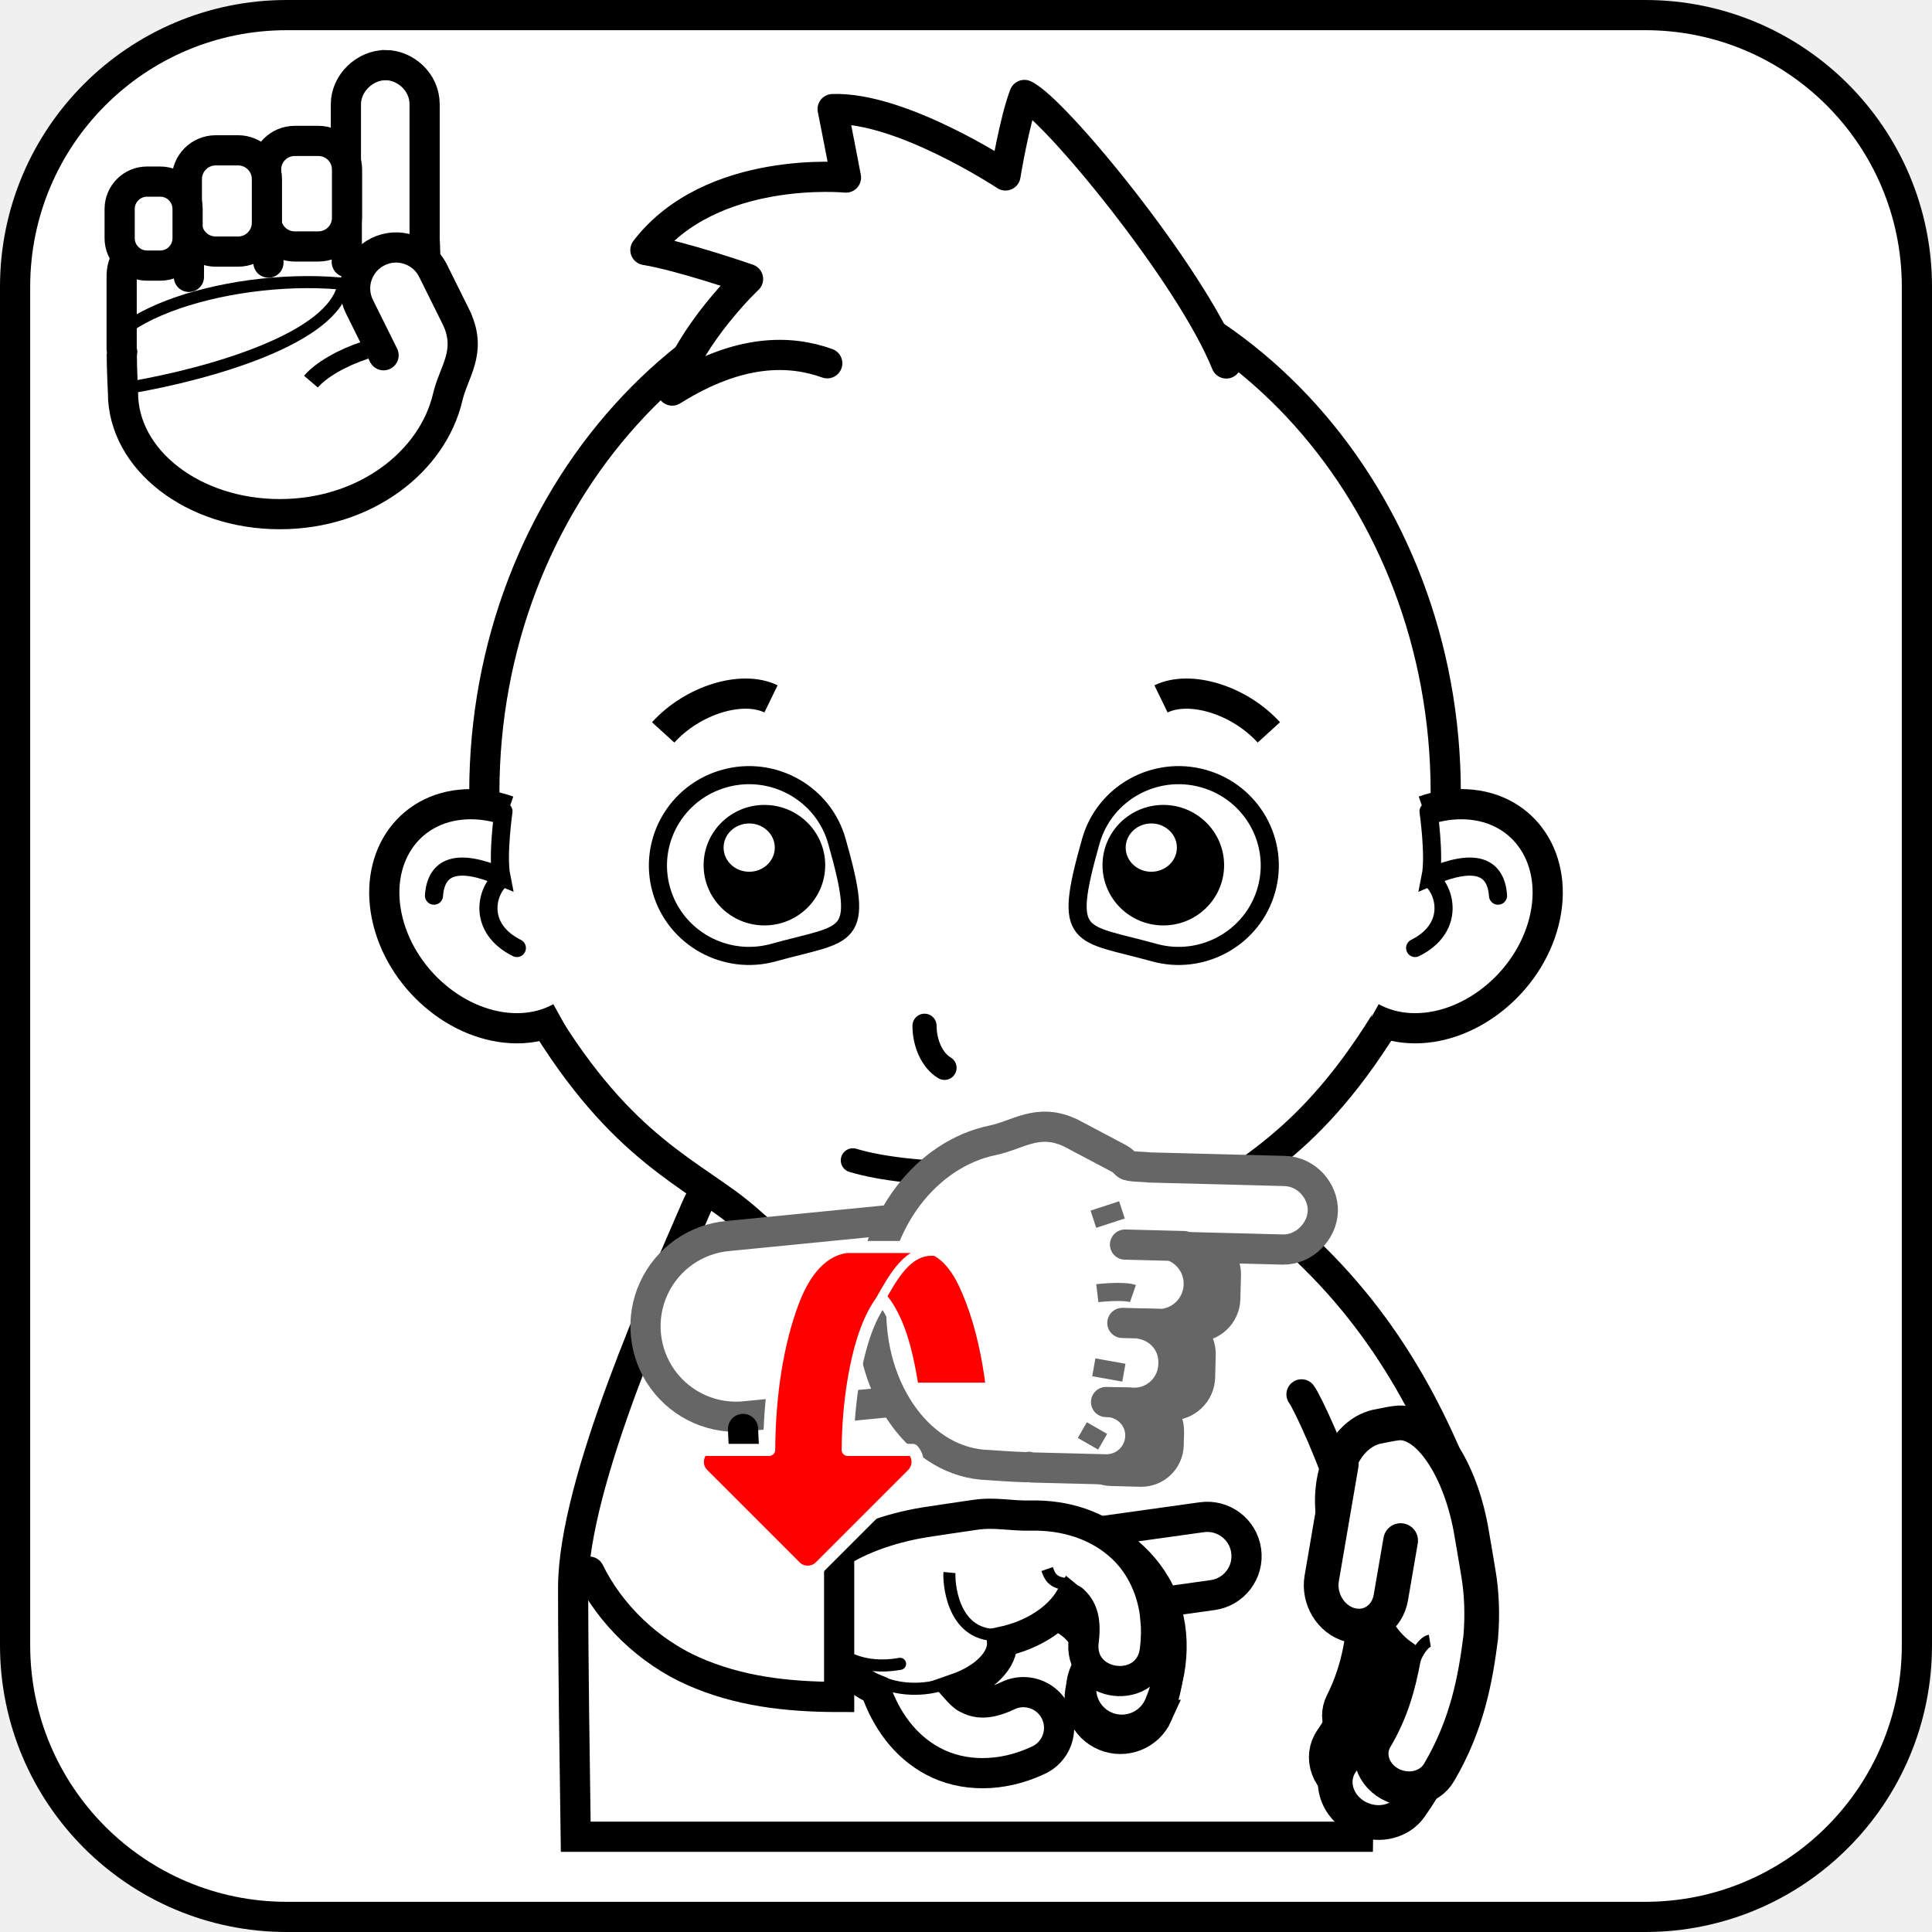
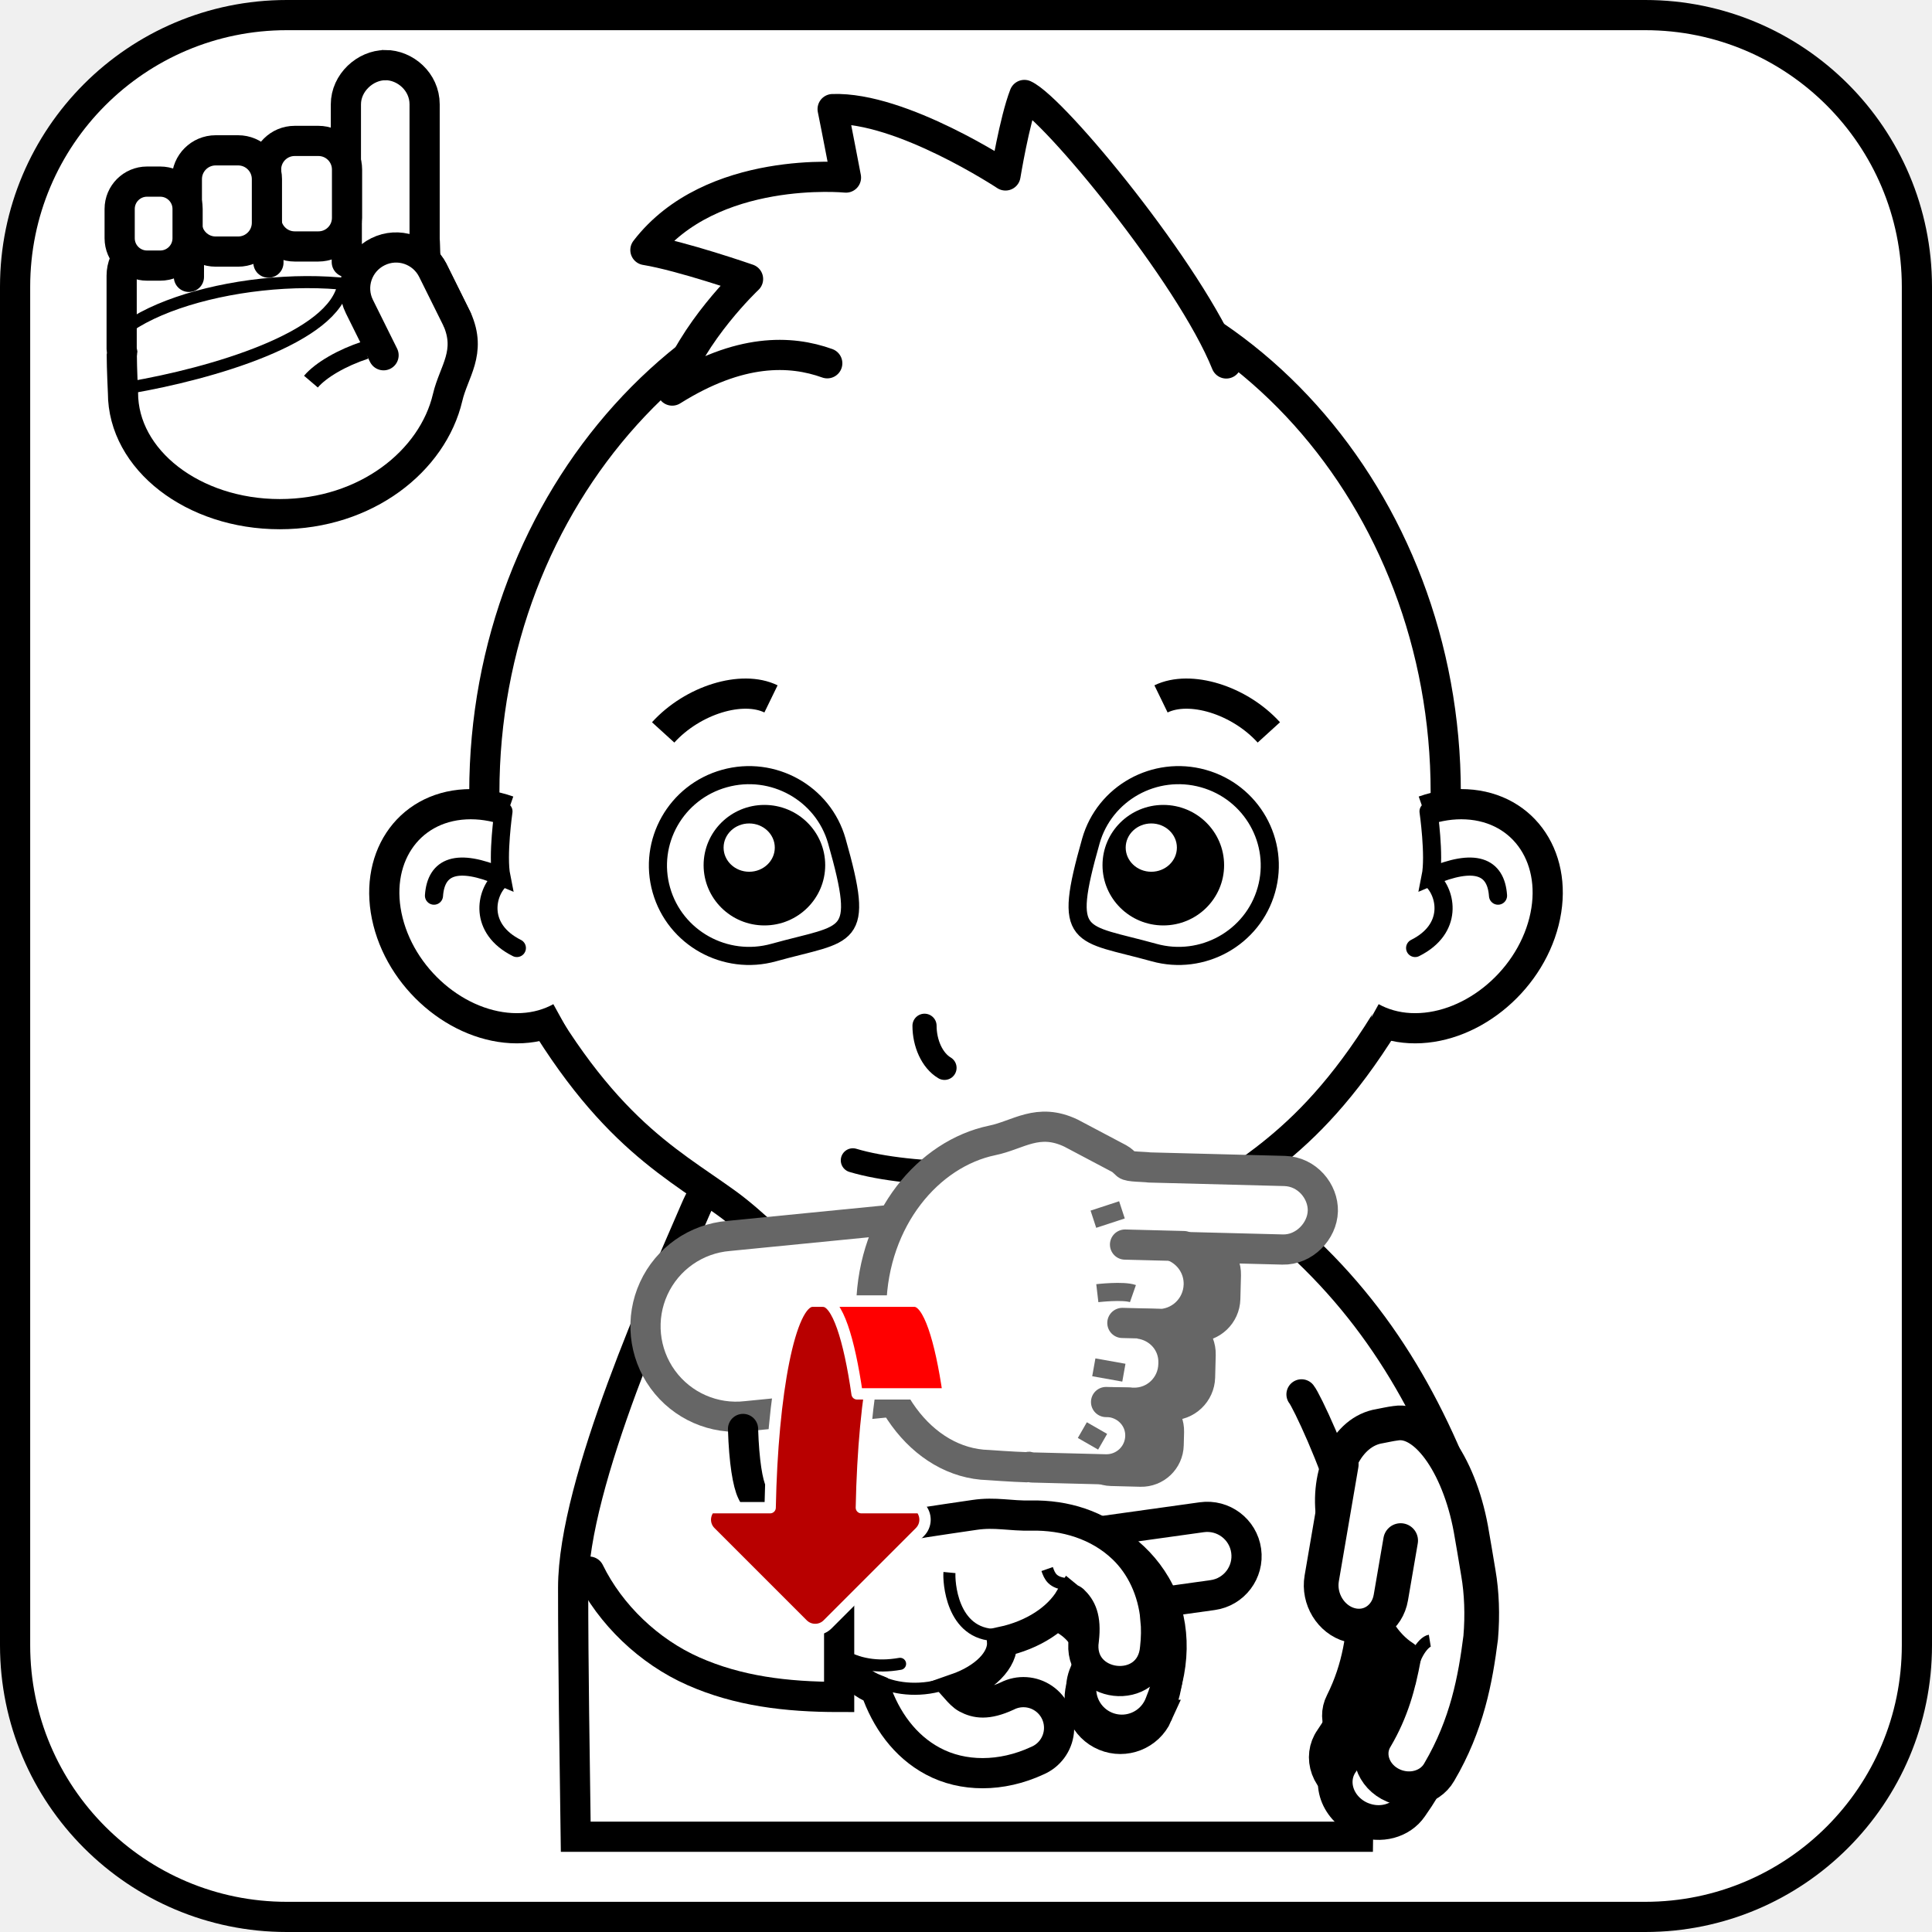
<svg xmlns="http://www.w3.org/2000/svg" width="100%" height="100%" id="SVGRoot" version="1.1" viewBox="0 0 32 32">
  <defs id="defs6229" />
  <rect transform="scale(-1,1)" ry="4.5" rx="4.5" y="0.25" x="-31.75" height="31.5" width="31.5" id="rect5094-5-6" style="color:#000000;clip-rule:nonzero;display:inline;overflow:visible;visibility:visible;opacity:1;isolation:auto;mix-blend-mode:normal;color-interpolation:sRGB;color-interpolation-filters:linearRGB;solid-color:#000000;solid-opacity:1;fill:#ffffff;fill-opacity:1;fill-rule:evenodd;stroke:#000000;stroke-width:0.5;stroke-linecap:butt;stroke-linejoin:miter;stroke-miterlimit:4;stroke-dasharray:none;stroke-dashoffset:0;stroke-opacity:1;marker:none;marker-start:none;marker-mid:none;marker-end:none;color-rendering:auto;image-rendering:auto;shape-rendering:auto;text-rendering:auto;enable-background:accumulate" />
  <path id="path6023-1-7" d="m 13.35,19.031 c -1.047,0.04 -1.501,0.23 -1.836,1.012 -0.536,1.251 -2.021,4.509 -2.021,6.254 0,1.32 0.025,2.809 0.043,4.125 l 12.957,0 c 0.018,-1.316 0.045,-2.805 0.045,-4.125 0,-0.402 -0.085,-0.89 -0.213,-1.41 l 1.66,-0.711 c -0.782,-1.83 -1.892,-3.336 -3.717,-4.561 -0.32,-0.422 -0.775,-0.553 -1.59,-0.584 -0.878,-0.004 -1.755,-0.011 -2.633,0 -0.02,-2.87e-4 -0.04,2.66e-4 -0.061,0 -0.878,-0.011 -1.757,-0.004 -2.635,0 z" style="color:#000000;clip-rule:nonzero;display:inline;overflow:visible;visibility:visible;opacity:1;isolation:auto;mix-blend-mode:normal;color-interpolation:sRGB;color-interpolation-filters:linearRGB;solid-color:#000000;solid-opacity:1;fill:#ffffff;fill-opacity:1;fill-rule:evenodd;stroke:#000000;stroke-width:0.5;stroke-linecap:butt;stroke-linejoin:miter;stroke-miterlimit:4;stroke-dasharray:none;stroke-dashoffset:0;stroke-opacity:1;marker:none;color-rendering:auto;image-rendering:auto;shape-rendering:auto;text-rendering:auto;enable-background:accumulate" />
  <path style="color:#000000;clip-rule:nonzero;display:inline;overflow:visible;visibility:visible;opacity:1;isolation:auto;mix-blend-mode:normal;color-interpolation:sRGB;color-interpolation-filters:linearRGB;solid-color:#000000;solid-opacity:1;fill:#ffffff;fill-opacity:1;fill-rule:evenodd;stroke:#000000;stroke-width:0.5;stroke-linecap:butt;stroke-linejoin:miter;stroke-miterlimit:4;stroke-dasharray:none;stroke-dashoffset:0;stroke-opacity:1;marker:none;color-rendering:auto;image-rendering:auto;shape-rendering:auto;text-rendering:auto;enable-background:accumulate" d="m 15.996,4.277 c 4.394,0 7.95,3.973 7.95,8.849 0,0.914 -0.116,1.797 -0.349,2.627 -1.445,2.868 -2.649,3.439 -3.663,4.175 -0.927,0.673 -1.504,1.673 -3.09,1.963 -0.016,0.002 -0.033,-0.002 -0.05,0 -0.268,0.03 -0.523,0.055 -0.797,0.055 -0.275,0 -0.555,-0.025 -0.822,-0.055 -0.009,-9.3e-4 -0.016,9.56e-4 -0.025,0 -0.009,-0.002 -0.016,0.002 -0.025,0 -1.584,-0.292 -2.164,-1.291 -3.09,-1.963 C 11.035,19.204 9.86,18.641 8.446,15.891 8.186,15.02 8.022,14.094 8.022,13.126 c 0,-4.876 3.58,-8.849 7.975,-8.849 z" id="path2436-3-3-4" />
  <path id="path2597-0-7" d="m 15.313,16.99 c 0,0.287 0.124,0.574 0.331,0.697" style="display:inline;fill:none;stroke:#000000;stroke-width:0.4;stroke-linecap:round;stroke-linejoin:miter;stroke-miterlimit:4;stroke-dasharray:none;stroke-opacity:1" />
  <path id="path2599-6-5" d="m 14.126,19.219 c 0.481,0.145 1.203,0.218 1.91,0.218 0.706,0 1.397,-0.073 1.815,-0.218" style="display:inline;fill:none;stroke:#000000;stroke-width:0.4;stroke-linecap:round;stroke-linejoin:miter;stroke-miterlimit:4;stroke-dasharray:none;stroke-opacity:1" />
  <path style="display:inline;fill:none;stroke:#000000;stroke-width:0.5;stroke-linecap:butt;stroke-linejoin:miter;stroke-miterlimit:4;stroke-dasharray:none;stroke-opacity:1" d="m 21.016,12.131 c -0.491,-0.54 -1.307,-0.788 -1.786,-0.555" id="path2618-3-0" />
  <path style="color:#000000;clip-rule:nonzero;display:inline;overflow:visible;visibility:visible;opacity:1;isolation:auto;mix-blend-mode:normal;color-interpolation:sRGB;color-interpolation-filters:linearRGB;solid-color:#000000;solid-opacity:1;fill:#ffffff;fill-opacity:1;fill-rule:evenodd;stroke:#000000;stroke-width:0.5;stroke-linecap:butt;stroke-linejoin:miter;stroke-miterlimit:4;stroke-dasharray:none;stroke-dashoffset:0;stroke-opacity:1;marker:none;marker-start:none;marker-mid:none;marker-end:none;color-rendering:auto;image-rendering:auto;shape-rendering:auto;text-rendering:auto;enable-background:accumulate" d="m 8.419,13.429 c -0.237,-0.083 -0.478,-0.119 -0.709,-0.107 -0.968,0.05 -1.542,0.921 -1.283,1.944 0.259,1.024 1.254,1.813 2.222,1.763 0.231,-0.012 0.447,-0.073 0.637,-0.178" id="path5180-3-2" />
  <path style="display:inline;fill:none;fill-rule:evenodd;stroke:#000000;stroke-width:0.3;stroke-linecap:round;stroke-linejoin:miter;stroke-miterlimit:4;stroke-dasharray:none;stroke-opacity:1" d="m 8.339,13.439 c 0,0 -0.105,0.733 -0.035,1.082 -0.733,-0.314 -1.082,-0.174 -1.116,0.314" id="path5182-6-9" />
  <path style="display:inline;fill:none;fill-rule:evenodd;stroke:#000000;stroke-width:0.3;stroke-linecap:round;stroke-linejoin:miter;stroke-miterlimit:4;stroke-dasharray:none;stroke-opacity:1" d="m 8.29,14.567 c -0.247,0.222 -0.37,0.814 0.271,1.135" id="path5184-0-6" />
  <path style="color:#000000;clip-rule:nonzero;display:inline;overflow:visible;visibility:visible;opacity:1;isolation:auto;mix-blend-mode:normal;color-interpolation:sRGB;color-interpolation-filters:linearRGB;solid-color:#000000;solid-opacity:1;fill:#ffffff;fill-opacity:1;fill-rule:evenodd;stroke:#000000;stroke-width:0.5;stroke-linecap:round;stroke-linejoin:round;stroke-miterlimit:4;stroke-dasharray:none;stroke-dashoffset:0;stroke-opacity:1;marker:none;color-rendering:auto;image-rendering:auto;shape-rendering:auto;text-rendering:auto;enable-background:accumulate" d="m 20.311,6.02 c -0.594,-1.481 -2.855,-4.224 -3.344,-4.447 -0.165,0.427 -0.313,1.333 -0.313,1.333 0,0 -1.723,-1.14 -2.863,-1.099 0.073,0.358 0.221,1.134 0.221,1.134 0,0 -2.231,-0.221 -3.322,1.2 0.604,0.099 1.7,0.48 1.7,0.48 0,0 -0.93,0.874 -1.256,1.848 1.117,-0.701 1.959,-0.671 2.568,-0.452" id="path4829-6-8-6" />
  <path id="path5838-4" d="m 23.581,13.429 c 0.237,-0.083 0.478,-0.119 0.709,-0.107 0.968,0.05 1.542,0.921 1.283,1.944 -0.259,1.024 -1.254,1.813 -2.222,1.763 -0.231,-0.012 -0.447,-0.073 -0.637,-0.178" style="color:#000000;clip-rule:nonzero;display:inline;overflow:visible;visibility:visible;opacity:1;isolation:auto;mix-blend-mode:normal;color-interpolation:sRGB;color-interpolation-filters:linearRGB;solid-color:#000000;solid-opacity:1;fill:#ffffff;fill-opacity:1;fill-rule:evenodd;stroke:#000000;stroke-width:0.5;stroke-linecap:butt;stroke-linejoin:miter;stroke-miterlimit:4;stroke-dasharray:none;stroke-dashoffset:0;stroke-opacity:1;marker:none;marker-start:none;marker-mid:none;marker-end:none;color-rendering:auto;image-rendering:auto;shape-rendering:auto;text-rendering:auto;enable-background:accumulate" />
  <path id="path5840-9" d="m 23.661,13.439 c 0,0 0.105,0.733 0.035,1.082 0.733,-0.314 1.082,-0.174 1.116,0.314" style="display:inline;fill:none;fill-rule:evenodd;stroke:#000000;stroke-width:0.3;stroke-linecap:round;stroke-linejoin:miter;stroke-miterlimit:4;stroke-dasharray:none;stroke-opacity:1" />
  <path id="path5842-9" d="m 23.71,14.567 c 0.247,0.222 0.37,0.814 -0.271,1.135" style="display:inline;fill:none;fill-rule:evenodd;stroke:#000000;stroke-width:0.3;stroke-linecap:round;stroke-linejoin:miter;stroke-miterlimit:4;stroke-dasharray:none;stroke-opacity:1" />
  <path id="path2602-4-08-6-8" d="m 13.861,13.931 c 0.475,1.676 0.202,1.499 -1.045,1.846 -0.802,0.224 -1.637,-0.241 -1.862,-1.036 -0.226,-0.795 0.243,-1.623 1.045,-1.846 0.802,-0.224 1.637,0.241 1.862,1.036 z" style="display:inline;overflow:visible;visibility:visible;fill:#ffffff;fill-opacity:1;fill-rule:evenodd;stroke:#000000;stroke-width:0.3;stroke-linecap:round;stroke-linejoin:round;stroke-miterlimit:4;stroke-dasharray:none;stroke-dashoffset:0;stroke-opacity:1;marker:none;enable-background:accumulate" />
  <ellipse cy="14.33" cx="12.661" id="path2604-4-0-4-5" style="display:inline;overflow:visible;visibility:visible;fill:#000000;fill-opacity:1;fill-rule:evenodd;stroke:none;stroke-width:0.5;marker:none;enable-background:accumulate" rx="1.007" ry="0.998" />
  <ellipse cy="14.039" cx="12.409" id="path2606-4-1-2-9" style="display:inline;overflow:visible;visibility:visible;fill:#ffffff;fill-opacity:1;fill-rule:evenodd;stroke:none;stroke-width:0.5;marker:none;enable-background:accumulate" rx="0.424" ry="0.4" />
  <path style="display:inline;overflow:visible;visibility:visible;fill:#ffffff;fill-opacity:1;fill-rule:evenodd;stroke:#000000;stroke-width:0.3;stroke-linecap:round;stroke-linejoin:round;stroke-miterlimit:4;stroke-dasharray:none;stroke-dashoffset:0;stroke-opacity:1;marker:none;enable-background:accumulate" d="m 18.068,13.931 c -0.475,1.676 -0.202,1.499 1.045,1.846 0.802,0.224 1.637,-0.241 1.862,-1.036 0.226,-0.795 -0.243,-1.623 -1.045,-1.846 -0.802,-0.224 -1.637,0.241 -1.862,1.036 z" id="path2612-4-3-4-2" />
  <ellipse transform="scale(-1,1)" cy="14.33" cx="-19.268" style="display:inline;overflow:visible;visibility:visible;fill:#000000;fill-opacity:1;fill-rule:evenodd;stroke:none;stroke-width:0.5;marker:none;enable-background:accumulate" id="path2614-4-6-8-6" rx="1.007" ry="0.998" />
  <ellipse transform="scale(-1,1)" ry="0.4" rx="0.424" cy="14.039" cx="-19.069" style="display:inline;overflow:visible;visibility:visible;fill:#ffffff;fill-opacity:1;fill-rule:evenodd;stroke:none;stroke-width:0.5;marker:none;enable-background:accumulate" id="path2616-9-09-2-3" />
  <path id="path4626-5" d="m 10.984,12.131 c 0.491,-0.54 1.307,-0.788 1.786,-0.555" style="display:inline;fill:none;stroke:#000000;stroke-width:0.5;stroke-linecap:butt;stroke-linejoin:miter;stroke-miterlimit:4;stroke-dasharray:none;stroke-opacity:1" />
  <path style="display:inline;opacity:1;fill:#ffffff;fill-opacity:1;fill-rule:evenodd;stroke:#000000;stroke-width:0.5;stroke-linecap:round;stroke-linejoin:miter;stroke-miterlimit:4;stroke-dasharray:none;stroke-dashoffset:0;stroke-opacity:1" d="m 22.299,24.902 c -0.18,-0.684 -0.659,-1.706 -0.742,-1.807" id="path1867-6" />
  <path id="path5036" d="m 12.07,20.471 a 1.5,1.5 0 1 0 0.295,2.985 l 4.365,-0.431 a 1.5,1.5 0 1 0 -0.295,-2.985 l -4.365,0.431 z" style="color:#000000;font-style:normal;font-variant:normal;font-weight:normal;font-stretch:normal;font-size:medium;line-height:normal;font-family:sans-serif;text-indent:0;text-align:start;text-decoration:none;text-decoration-line:none;text-decoration-style:solid;text-decoration-color:#000000;letter-spacing:normal;word-spacing:normal;text-transform:none;direction:ltr;block-progression:tb;writing-mode:lr-tb;baseline-shift:baseline;text-anchor:start;white-space:normal;clip-rule:nonzero;display:inline;overflow:visible;visibility:visible;opacity:1;isolation:auto;mix-blend-mode:normal;color-interpolation:sRGB;color-interpolation-filters:linearRGB;solid-color:#000000;solid-opacity:1;fill:#ffffff;fill-opacity:1;fill-rule:evenodd;stroke:#666666;stroke-width:0.5;stroke-linecap:round;stroke-linejoin:miter;stroke-miterlimit:4;stroke-dasharray:none;stroke-dashoffset:0;stroke-opacity:1;marker:none;marker-start:none;marker-mid:none;marker-end:none;color-rendering:auto;image-rendering:auto;shape-rendering:auto;text-rendering:auto;enable-background:accumulate" />
  <g id="g5099" style="display:inline">
    <rect style="color:#000000;clip-rule:nonzero;display:inline;overflow:visible;visibility:visible;opacity:1;isolation:auto;mix-blend-mode:normal;color-interpolation:sRGB;color-interpolation-filters:linearRGB;solid-color:#000000;solid-opacity:1;fill:#ffffff;fill-opacity:1;fill-rule:evenodd;stroke:#666666;stroke-width:0.5;stroke-linecap:round;stroke-linejoin:miter;stroke-miterlimit:4;stroke-dasharray:none;stroke-dashoffset:0;stroke-opacity:1;marker:none;marker-start:none;marker-mid:none;marker-end:none;color-rendering:auto;image-rendering:auto;shape-rendering:auto;text-rendering:auto;enable-background:accumulate" id="rect4897-8" width="1.341" height="1.748" x="-21.454" y="-20.844" rx="0.474" ry="0.474" transform="matrix(0.025859,-0.9996656,-0.9996656,-0.025859,0,0)" />
    <rect style="color:#000000;clip-rule:nonzero;display:inline;overflow:visible;visibility:visible;opacity:1;isolation:auto;mix-blend-mode:normal;color-interpolation:sRGB;color-interpolation-filters:linearRGB;solid-color:#000000;solid-opacity:1;fill:#ffffff;fill-opacity:1;fill-rule:evenodd;stroke:#666666;stroke-width:0.5;stroke-linecap:round;stroke-linejoin:miter;stroke-miterlimit:4;stroke-dasharray:none;stroke-dashoffset:0;stroke-opacity:1;marker:none;marker-start:none;marker-mid:none;marker-end:none;color-rendering:auto;image-rendering:auto;shape-rendering:auto;text-rendering:auto;enable-background:accumulate" id="rect4899-0" width="1.326" height="1.677" x="-22.766" y="-20.46" rx="0.477" ry="0.477" transform="matrix(0.025859,-0.9996656,-0.9996656,-0.025859,0,0)" />
    <rect ry="0.453" rx="0.453" y="-19.969" x="-23.879" height="1.391" width="1.125" id="rect4901-4" style="color:#000000;clip-rule:nonzero;display:inline;overflow:visible;visibility:visible;opacity:1;isolation:auto;mix-blend-mode:normal;color-interpolation:sRGB;color-interpolation-filters:linearRGB;solid-color:#000000;solid-opacity:1;fill:#ffffff;fill-opacity:1;fill-rule:evenodd;stroke:#666666;stroke-width:0.5;stroke-linecap:round;stroke-linejoin:miter;stroke-miterlimit:4;stroke-dasharray:none;stroke-dashoffset:0;stroke-opacity:1;marker:none;marker-start:none;marker-mid:none;marker-end:none;color-rendering:auto;image-rendering:auto;shape-rendering:auto;text-rendering:auto;enable-background:accumulate" transform="matrix(0.025859,-0.9996656,-0.9996656,-0.025859,0,0)" />
    <path id="path4846-2" d="m 21.91,20.061 c -0.009,0.328 -0.306,0.645 -0.667,0.635 l -1.792,-0.046 c 0.243,0.105 0.411,0.348 0.404,0.63 -0.01,0.371 -0.316,0.662 -0.687,0.652 l -0.297,-0.008 c 0.326,0.044 0.574,0.315 0.565,0.652 l -6.06e-4,0.023 c -0.009,0.361 -0.306,0.645 -0.667,0.635 l -0.369,-0.009 c 0.28,0.039 0.495,0.274 0.488,0.564 -0.008,0.311 -0.265,0.556 -0.577,0.548 l -1.216,-0.031 c -0.017,-4.32e-4 -0.03,-0.009 -0.047,-0.011 -0.014,4.02e-4 -0.027,0.007 -0.041,0.007 -0.221,-0.006 -0.634,-0.036 -0.634,-0.036 -1.11,-0.029 -1.979,-1.214 -1.942,-2.647 0.037,-1.433 0.948,-2.51 2.003,-2.73 0.433,-0.088 0.756,-0.383 1.306,-0.121 l 0.796,0.421 c 0.049,0.026 0.084,0.065 0.124,0.101 0.039,0.038 0.269,0.033 0.382,0.047 l 2.236,0.058 c 0.374,0.01 0.642,0.339 0.633,0.667 z" style="color:#000000;clip-rule:nonzero;display:inline;overflow:visible;visibility:visible;opacity:1;isolation:auto;mix-blend-mode:normal;color-interpolation:sRGB;color-interpolation-filters:linearRGB;solid-color:#000000;solid-opacity:1;fill:#ffffff;fill-opacity:1;fill-rule:evenodd;stroke:#666666;stroke-width:0.5;stroke-linecap:round;stroke-linejoin:miter;stroke-miterlimit:4;stroke-dasharray:none;stroke-dashoffset:0;stroke-opacity:1;marker:none;marker-start:none;marker-mid:none;marker-end:none;color-rendering:auto;image-rendering:auto;shape-rendering:auto;text-rendering:auto;enable-background:accumulate" />
    <path style="display:inline;fill:none;fill-rule:evenodd;stroke:#666666;stroke-width:0.5;stroke-linecap:round;stroke-linejoin:miter;stroke-miterlimit:4;stroke-dasharray:none;stroke-opacity:1" d="m 18.697,23.232 -0.377,-0.01" id="path4854-9" />
    <path id="path4856-6" d="m 19.189,21.927 -0.599,-0.015" style="display:inline;fill:none;fill-rule:evenodd;stroke:#666666;stroke-width:0.5;stroke-linecap:round;stroke-linejoin:miter;stroke-miterlimit:4;stroke-dasharray:none;stroke-opacity:1" />
    <path style="display:inline;fill:none;fill-rule:evenodd;stroke:#666666;stroke-width:0.5;stroke-linecap:round;stroke-linejoin:miter;stroke-miterlimit:4;stroke-dasharray:none;stroke-opacity:1" d="m 19.607,20.639 -0.973,-0.025" id="path4858-8" />
    <path style="display:inline;fill:none;fill-rule:evenodd;stroke:#666666;stroke-width:0.3;stroke-linecap:butt;stroke-linejoin:miter;stroke-miterlimit:4;stroke-dasharray:none;stroke-opacity:1" d="m 18.583,20.039 -0.473,0.155" id="path5599-6-1-5" />
    <path style="display:inline;fill:none;fill-rule:evenodd;stroke:#666666;stroke-width:0.3;stroke-linecap:butt;stroke-linejoin:miter;stroke-miterlimit:4;stroke-dasharray:none;stroke-opacity:1" d="m 18.765,21.426 c -0.163,-0.057 -0.59,-0.007 -0.59,-0.007" id="path5601-5-5-2" />
    <path style="display:inline;fill:none;fill-rule:evenodd;stroke:#666666;stroke-width:0.3;stroke-linecap:butt;stroke-linejoin:miter;stroke-miterlimit:4;stroke-dasharray:none;stroke-opacity:1" d="m 18.615,22.736 -0.498,-0.089" id="path5603-0-1-7" />
    <path style="display:inline;fill:none;fill-rule:evenodd;stroke:#666666;stroke-width:0.3;stroke-linecap:butt;stroke-linejoin:miter;stroke-miterlimit:4;stroke-dasharray:none;stroke-opacity:1" d="m 18.263,23.88 -0.336,-0.193" id="path5605-9-1-9" />
  </g>
  <path style="color:#000000;font-style:normal;font-variant:normal;font-weight:normal;font-stretch:normal;font-size:medium;line-height:normal;font-family:sans-serif;text-indent:0;text-align:start;text-decoration:none;text-decoration-line:none;text-decoration-style:solid;text-decoration-color:#000000;letter-spacing:normal;word-spacing:normal;text-transform:none;direction:ltr;writing-mode:lr-tb;baseline-shift:baseline;text-anchor:start;white-space:normal;clip-rule:nonzero;display:inline;overflow:visible;visibility:visible;opacity:1;isolation:auto;mix-blend-mode:normal;color-interpolation:sRGB;color-interpolation-filters:linearRGB;solid-color:#000000;solid-opacity:1;fill:#ffffff;fill-opacity:1;fill-rule:evenodd;stroke:#000000;stroke-width:0.575;stroke-linecap:round;stroke-linejoin:round;stroke-miterlimit:4;stroke-dasharray:none;stroke-dashoffset:0;stroke-opacity:1;marker:none;marker-start:none;marker-mid:none;marker-end:none;color-rendering:auto;image-rendering:auto;shape-rendering:auto;text-rendering:auto;enable-background:accumulate" d="m 22.617,28.918 a 0.544,0.495 13.216 0 0 0.608,-0.266 c 0.371,-0.743 0.446,-1.438 0.482,-2.06 a 0.545,0.496 13.216 1 0 -1.083,-0.094 c -0.034,0.59 -0.095,1.121 -0.388,1.708 a 0.544,0.495 13.216 0 0 0.381,0.712 z" id="path1734-7-3" />
  <path id="path780-5-4-1" d="m 22.367,29.651 a 0.6,0.546 21.085 0 0 0.705,-0.199 c 0.518,-0.756 0.704,-1.503 0.837,-2.177 a 0.6,0.546 21.085 1 0 -1.168,-0.266 c -0.126,0.639 -0.273,1.21 -0.682,1.807 a 0.6,0.546 21.085 0 0 0.308,0.835 z" style="color:#000000;font-style:normal;font-variant:normal;font-weight:normal;font-stretch:normal;font-size:medium;line-height:normal;font-family:sans-serif;text-indent:0;text-align:start;text-decoration:none;text-decoration-line:none;text-decoration-style:solid;text-decoration-color:#000000;letter-spacing:normal;word-spacing:normal;text-transform:none;direction:ltr;writing-mode:lr-tb;baseline-shift:baseline;text-anchor:start;white-space:normal;clip-rule:nonzero;display:inline;overflow:visible;visibility:visible;opacity:1;isolation:auto;mix-blend-mode:normal;color-interpolation:sRGB;color-interpolation-filters:linearRGB;solid-color:#000000;solid-opacity:1;fill:#ffffff;fill-opacity:1;fill-rule:evenodd;stroke:#000000;stroke-width:0.575;stroke-linecap:round;stroke-linejoin:round;stroke-miterlimit:4;stroke-dasharray:none;stroke-dashoffset:0;stroke-opacity:1;marker:none;marker-start:none;marker-mid:none;marker-end:none;color-rendering:auto;image-rendering:auto;shape-rendering:auto;text-rendering:auto;enable-background:accumulate" />
  <path id="path780-1-5-5" d="m 22.561,30.134 a 0.682,0.621 21.922 0 0 0.804,-0.214 c 0.6,-0.85 0.825,-1.695 0.987,-2.459 A 0.682,0.621 21.922 1 0 23.029,27.139 c -0.154,0.724 -0.33,1.369 -0.805,2.041 a 0.682,0.621 21.922 0 0 0.336,0.954 z" style="color:#000000;font-style:normal;font-variant:normal;font-weight:normal;font-stretch:normal;font-size:medium;line-height:normal;font-family:sans-serif;text-indent:0;text-align:start;text-decoration:none;text-decoration-line:none;text-decoration-style:solid;text-decoration-color:#000000;letter-spacing:normal;word-spacing:normal;text-transform:none;direction:ltr;writing-mode:lr-tb;baseline-shift:baseline;text-anchor:start;white-space:normal;clip-rule:nonzero;display:inline;overflow:visible;visibility:visible;opacity:1;isolation:auto;mix-blend-mode:normal;color-interpolation:sRGB;color-interpolation-filters:linearRGB;solid-color:#000000;solid-opacity:1;fill:#ffffff;fill-opacity:1;fill-rule:evenodd;stroke:#000000;stroke-width:0.575;stroke-linecap:round;stroke-linejoin:round;stroke-miterlimit:4;stroke-dasharray:none;stroke-dashoffset:0;stroke-opacity:1;marker:none;marker-start:none;marker-mid:none;marker-end:none;color-rendering:auto;image-rendering:auto;shape-rendering:auto;text-rendering:auto;enable-background:accumulate" />
  <path id="path4919-9-5-2-8" d="m 23.442,29.619 c 0.17,-0.028 0.315,-0.125 0.395,-0.265 0.465,-0.789 0.601,-1.549 0.688,-2.23 0.032,-0.376 0.017,-0.747 -0.038,-1.066 -0.035,-0.22 -0.107,-0.632 -0.107,-0.632 -0.177,-1.107 -0.742,-1.937 -1.261,-1.853 -0.096,0.012 -0.182,0.033 -0.269,0.049 -0.541,0.086 -0.88,0.78 -0.757,1.549 0.061,0.382 0.229,0.73 0.466,0.962 0.012,0.081 0.023,0.149 0.034,0.228 0.081,0.505 0.341,0.896 0.654,1.096 -0.083,0.446 -0.198,0.88 -0.464,1.33 -0.184,0.303 -0.005,0.7 0.365,0.812 0.096,0.029 0.197,0.036 0.294,0.02 z" style="color:#000000;clip-rule:nonzero;display:inline;overflow:visible;visibility:visible;opacity:1;isolation:auto;mix-blend-mode:normal;color-interpolation:sRGB;color-interpolation-filters:linearRGB;solid-color:#000000;solid-opacity:1;fill:#ffffff;fill-opacity:1;fill-rule:evenodd;stroke:#000000;stroke-width:0.575;stroke-linecap:round;stroke-linejoin:round;stroke-miterlimit:4;stroke-dasharray:none;stroke-dashoffset:0;stroke-opacity:1;marker:none;marker-start:none;marker-mid:none;marker-end:none;color-rendering:auto;image-rendering:auto;shape-rendering:auto;text-rendering:auto;enable-background:accumulate" />
  <path id="path3835-8-3-5-7" d="m 23.347,27.893 c 0.015,-0.42 0.224,-0.7 0.335,-0.718" style="color:#000000;clip-rule:nonzero;display:inline;overflow:visible;visibility:visible;opacity:1;isolation:auto;mix-blend-mode:normal;color-interpolation:sRGB;color-interpolation-filters:linearRGB;solid-color:#000000;solid-opacity:1;fill:none;fill-opacity:1;fill-rule:evenodd;stroke:#000000;stroke-width:0.2;stroke-linecap:butt;stroke-linejoin:miter;stroke-miterlimit:4;stroke-dasharray:none;stroke-dashoffset:0;stroke-opacity:1;color-rendering:auto;image-rendering:auto;shape-rendering:auto;text-rendering:auto;enable-background:accumulate" />
  <path id="rect4946-9-3-20-2-6-4-8" d="m 23.199,25.517 -0.162,0.943 c -0.058,0.339 -0.36,0.541 -0.677,0.453 -0.317,-0.088 -0.526,-0.431 -0.468,-0.77 l 0.323,-1.886" style="color:#000000;clip-rule:nonzero;display:inline;overflow:visible;visibility:visible;opacity:1;isolation:auto;mix-blend-mode:normal;color-interpolation:sRGB;color-interpolation-filters:linearRGB;solid-color:#000000;solid-opacity:1;fill:#ffffff;fill-opacity:1;fill-rule:evenodd;stroke:#000000;stroke-width:0.575;stroke-linecap:round;stroke-linejoin:round;stroke-miterlimit:4;stroke-dasharray:none;stroke-dashoffset:0;stroke-opacity:1;marker:none;marker-start:none;marker-mid:none;marker-end:none;color-rendering:auto;image-rendering:auto;shape-rendering:auto;text-rendering:auto;enable-background:accumulate" />
  <path id="path4919-367-8-3" d="m 6.381,1.079 c -0.329,0 -0.652,0.29 -0.652,0.65 l 0,1.793 c -0.099,-0.245 -0.337,-0.42 -0.619,-0.42 -0.371,0 -0.67,0.298 -0.67,0.67 l 0,0.297 c -0.036,-0.327 -0.3,-0.582 -0.637,-0.582 l -0.023,0 c -0.361,0 -0.652,0.29 -0.652,0.65 l 0,0.369 c -0.031,-0.281 -0.261,-0.502 -0.551,-0.502 -0.312,0 -0.562,0.251 -0.562,0.562 l 0,1.217 c 0,0.017 0.008,0.031 0.01,0.047 -7.61e-4,0.014 -0.008,0.027 -0.008,0.041 0,0.221 0.02,0.635 0.02,0.635 -1e-6,1.11 1.162,2.01 2.596,2.01 1.433,3.5e-4 2.534,-0.883 2.781,-1.932 0.1,-0.431 0.403,-0.746 0.154,-1.303 l -0.4,-0.807 c -0.025,-0.05 -0.063,-0.086 -0.098,-0.127 -0.037,-0.04 -0.026,-0.269 -0.037,-0.383 l 0,-2.236 c 0,-0.374 -0.322,-0.65 -0.65,-0.65 z" style="color:#000000;clip-rule:nonzero;display:inline;overflow:visible;visibility:visible;opacity:1;isolation:auto;mix-blend-mode:normal;color-interpolation:sRGB;color-interpolation-filters:linearRGB;solid-color:#000000;solid-opacity:1;fill:#ffffff;fill-opacity:1;fill-rule:evenodd;stroke:#000000;stroke-width:0.5;stroke-linecap:round;stroke-linejoin:miter;stroke-miterlimit:4;stroke-dasharray:none;stroke-dashoffset:0;stroke-opacity:1;marker:none;marker-start:none;marker-mid:none;marker-end:none;color-rendering:auto;image-rendering:auto;shape-rendering:auto;text-rendering:auto;enable-background:accumulate" />
  <path style="display:inline;fill:none;fill-rule:evenodd;stroke:#000000;stroke-width:0.3;stroke-linecap:butt;stroke-linejoin:miter;stroke-miterlimit:4;stroke-dasharray:none;stroke-opacity:1" d="m 6.052,5.798 c -0.384,0.126 -0.735,0.327 -0.902,0.523" id="path4940-35-4-8" />
  <path style="display:inline;fill:none;fill-rule:evenodd;stroke:#000000;stroke-width:0.2;stroke-linecap:butt;stroke-linejoin:miter;stroke-miterlimit:4;stroke-dasharray:none;stroke-opacity:1" d="m 7.004,5.06 c -1.313,-0.724 -4.119,-0.362 -5.069,0.498" id="path4942-70-2-8" />
  <path style="display:inline;fill:none;fill-rule:evenodd;stroke:#000000;stroke-width:0.2;stroke-linecap:butt;stroke-linejoin:miter;stroke-miterlimit:4;stroke-dasharray:none;stroke-opacity:1" d="m 5.692,4.697 c -0.136,0.905 -2.218,1.494 -3.53,1.72" id="path4944-9-3-2" />
  <path style="display:inline;fill:none;fill-rule:evenodd;stroke:#000000;stroke-width:0.5;stroke-linecap:round;stroke-linejoin:miter;stroke-miterlimit:4;stroke-dasharray:none;stroke-opacity:1" d="m 3.129,4.209 0,0.377" id="path365-3-5-3" />
  <path id="path367-6-5-4" d="m 4.446,3.751 0,0.599" style="display:inline;fill:none;fill-rule:evenodd;stroke:#000000;stroke-width:0.5;stroke-linecap:round;stroke-linejoin:miter;stroke-miterlimit:4;stroke-dasharray:none;stroke-opacity:1" />
  <path style="display:inline;fill:none;fill-rule:evenodd;stroke:#000000;stroke-width:0.5;stroke-linecap:round;stroke-linejoin:miter;stroke-miterlimit:4;stroke-dasharray:none;stroke-opacity:1" d="m 5.744,3.716 0,0.625" id="path369-0-7-8" />
  <rect style="color:#000000;clip-rule:nonzero;display:inline;overflow:visible;visibility:visible;opacity:1;isolation:auto;mix-blend-mode:normal;color-interpolation:sRGB;color-interpolation-filters:linearRGB;solid-color:#000000;solid-opacity:1;fill:#ffffff;fill-opacity:1;fill-rule:evenodd;stroke:#000000;stroke-width:0.5;stroke-linecap:round;stroke-linejoin:miter;stroke-miterlimit:4;stroke-dasharray:none;stroke-dashoffset:0;stroke-opacity:1;marker:none;marker-start:none;marker-mid:none;marker-end:none;color-rendering:auto;image-rendering:auto;shape-rendering:auto;text-rendering:auto;enable-background:accumulate" id="rect398-6-6" width="1.341" height="1.748" x="4.407" y="2.334" rx="0.474" ry="0.474" />
  <rect style="color:#000000;clip-rule:nonzero;display:inline;overflow:visible;visibility:visible;opacity:1;isolation:auto;mix-blend-mode:normal;color-interpolation:sRGB;color-interpolation-filters:linearRGB;solid-color:#000000;solid-opacity:1;fill:#ffffff;fill-opacity:1;fill-rule:evenodd;stroke:#000000;stroke-width:0.5;stroke-linecap:round;stroke-linejoin:miter;stroke-miterlimit:4;stroke-dasharray:none;stroke-dashoffset:0;stroke-opacity:1;marker:none;marker-start:none;marker-mid:none;marker-end:none;color-rendering:auto;image-rendering:auto;shape-rendering:auto;text-rendering:auto;enable-background:accumulate" id="rect402-5-5" width="1.326" height="1.677" x="3.095" y="2.49" rx="0.477" ry="0.477" />
  <rect ry="0.453" rx="0.453" y="3.008" x="1.982" height="1.391" width="1.125" id="rect404-56-3" style="color:#000000;clip-rule:nonzero;display:inline;overflow:visible;visibility:visible;opacity:1;isolation:auto;mix-blend-mode:normal;color-interpolation:sRGB;color-interpolation-filters:linearRGB;solid-color:#000000;solid-opacity:1;fill:#ffffff;fill-opacity:1;fill-rule:evenodd;stroke:#000000;stroke-width:0.5;stroke-linecap:round;stroke-linejoin:miter;stroke-miterlimit:4;stroke-dasharray:none;stroke-dashoffset:0;stroke-opacity:1;marker:none;marker-start:none;marker-mid:none;marker-end:none;color-rendering:auto;image-rendering:auto;shape-rendering:auto;text-rendering:auto;enable-background:accumulate" />
  <path id="rect363-9-1-1" d="m 6.353,5.884 -0.4,-0.806 c -0.167,-0.336 -0.03,-0.741 0.306,-0.908 0.336,-0.167 0.741,-0.03 0.908,0.306 l 0.4,0.806" style="color:#000000;clip-rule:nonzero;display:inline;overflow:visible;visibility:visible;opacity:1;isolation:auto;mix-blend-mode:normal;color-interpolation:sRGB;color-interpolation-filters:linearRGB;solid-color:#000000;solid-opacity:1;fill:#ffffff;fill-opacity:1;fill-rule:evenodd;stroke:#000000;stroke-width:0.5;stroke-linecap:round;stroke-linejoin:round;stroke-miterlimit:4;stroke-dasharray:none;stroke-dashoffset:0;stroke-opacity:1;marker:none;marker-start:none;marker-mid:none;marker-end:none;color-rendering:auto;image-rendering:auto;shape-rendering:auto;text-rendering:auto;enable-background:accumulate" />
  <g transform="translate(-0.2278584,1.139292)" id="g5010" style="display:inline">
    <rect style="color:#000000;clip-rule:nonzero;display:inline;overflow:visible;visibility:visible;opacity:1;isolation:auto;mix-blend-mode:normal;color-interpolation:sRGB;color-interpolation-filters:linearRGB;solid-color:#000000;solid-opacity:1;fill:#ffffff;fill-opacity:1;fill-rule:evenodd;stroke:#000000;stroke-width:0.5;stroke-linecap:round;stroke-linejoin:round;stroke-miterlimit:4;stroke-dasharray:none;stroke-dashoffset:0;stroke-opacity:1;marker:none;marker-start:none;marker-mid:none;marker-end:none;color-rendering:auto;image-rendering:auto;shape-rendering:auto;text-rendering:auto;enable-background:accumulate" id="rect5636-2-5" width="1.302" height="4.884" x="26.543" y="-17.276" rx="0.651" ry="0.651" transform="matrix(0.1381986,0.9904045,-0.9904045,0.1381986,0,0)" />
    <path style="color:#000000;font-style:normal;font-variant:normal;font-weight:normal;font-stretch:normal;font-size:medium;line-height:normal;font-family:sans-serif;text-indent:0;text-align:start;text-decoration:none;text-decoration-line:none;text-decoration-style:solid;text-decoration-color:#000000;letter-spacing:normal;word-spacing:normal;text-transform:none;direction:ltr;writing-mode:lr-tb;baseline-shift:baseline;text-anchor:start;white-space:normal;clip-rule:nonzero;display:inline;overflow:visible;visibility:visible;opacity:1;isolation:auto;mix-blend-mode:normal;color-interpolation:sRGB;color-interpolation-filters:linearRGB;solid-color:#000000;solid-opacity:1;fill:none;fill-opacity:1;fill-rule:evenodd;stroke:#000000;stroke-width:0.5;stroke-linecap:round;stroke-linejoin:miter;stroke-miterlimit:4;stroke-dasharray:none;stroke-dashoffset:0;stroke-opacity:1;marker:none;marker-start:none;marker-mid:none;marker-end:none;color-rendering:auto;image-rendering:auto;shape-rendering:auto;text-rendering:auto;enable-background:accumulate" d="m 19.399,27.264 c 0.286,-0.69 0.253,-1.416 -0.069,-1.966 -0.322,-0.55 -0.875,-0.9 -1.486,-1.063 a 0.673,0.673 0 0 0 -0.346,1.301 c 0.343,0.091 0.567,0.264 0.671,0.442 0.104,0.177 0.147,0.383 -0.013,0.768 a 0.674,0.674 0 0 0 1.244,0.518 z" id="path1376-1-3" />
    <path id="path1378-7-1" d="m 19.438,27.079 c 0.286,-0.69 0.253,-1.416 -0.069,-1.966 -0.322,-0.55 -0.875,-0.9 -1.486,-1.063 a 0.673,0.673 0 1 0 -0.346,1.301 c 0.343,0.091 0.567,0.264 0.67,0.442 0.104,0.177 0.147,0.383 -0.013,0.768 a 0.674,0.674 0 1 0 1.244,0.518 z" style="color:#000000;font-style:normal;font-variant:normal;font-weight:normal;font-stretch:normal;font-size:medium;line-height:normal;font-family:sans-serif;text-indent:0;text-align:start;text-decoration:none;text-decoration-line:none;text-decoration-style:solid;text-decoration-color:#000000;letter-spacing:normal;word-spacing:normal;text-transform:none;direction:ltr;writing-mode:lr-tb;baseline-shift:baseline;text-anchor:start;white-space:normal;clip-rule:nonzero;display:inline;overflow:visible;visibility:visible;opacity:1;isolation:auto;mix-blend-mode:normal;color-interpolation:sRGB;color-interpolation-filters:linearRGB;solid-color:#000000;solid-opacity:1;fill:#ffffff;fill-opacity:1;fill-rule:evenodd;stroke:#000000;stroke-width:0.5;stroke-linecap:round;stroke-linejoin:miter;stroke-miterlimit:4;stroke-dasharray:none;stroke-dashoffset:0;stroke-opacity:1;marker:none;marker-start:none;marker-mid:none;marker-end:none;color-rendering:auto;image-rendering:auto;shape-rendering:auto;text-rendering:auto;enable-background:accumulate" />
    <path style="color:#000000;clip-rule:nonzero;display:inline;overflow:visible;visibility:visible;opacity:1;isolation:auto;mix-blend-mode:normal;color-interpolation:sRGB;color-interpolation-filters:linearRGB;solid-color:#000000;solid-opacity:1;fill:#ffffff;fill-opacity:1;fill-rule:evenodd;stroke:#000000;stroke-width:0.5;stroke-linecap:round;stroke-linejoin:miter;stroke-miterlimit:4;stroke-dasharray:none;stroke-dashoffset:0;stroke-opacity:1;marker:none;marker-start:none;marker-mid:none;marker-end:none;color-rendering:auto;image-rendering:auto;shape-rendering:auto;text-rendering:auto;enable-background:accumulate" d="m 19.367,25.676 c -0.044,-0.465 -0.236,-0.879 -0.541,-1.17 -0.407,-0.389 -0.961,-0.553 -1.519,-0.543 -0.348,0.009 -0.59,-0.062 -0.936,-0.011 -0.249,0.035 -0.713,0.106 -0.713,0.106 -1.25,0.174 -2.197,0.792 -2.115,1.379 0.012,0.108 0.036,0.206 0.051,0.304 0.049,0.351 0.338,0.617 0.729,0.769 a 0.74,1.283 82.056 0 0 0.406,0.332 c 0.171,0.498 0.483,0.94 0.952,1.19 0.493,0.264 1.132,0.267 1.726,-0.008 a 0.591,0.591 0 1 0 -0.496,-1.072 c -0.332,0.153 -0.515,0.121 -0.674,0.036 -0.061,-0.033 -0.118,-0.094 -0.175,-0.158 a 0.74,1.283 82.056 0 0 0.764,-0.777 c 0.517,-0.111 0.925,-0.384 1.125,-0.719 0.015,0.012 0.04,0.018 0.053,0.03 0.131,0.125 0.218,0.289 0.176,0.655 -0.125,0.813 1.115,0.957 1.18,0.137 0.019,-0.164 0.021,-0.325 0.006,-0.48 z" id="path4919-9-59-1-8" />
    <path style="color:#000000;clip-rule:nonzero;display:inline;overflow:visible;visibility:visible;opacity:1;isolation:auto;mix-blend-mode:normal;color-interpolation:sRGB;color-interpolation-filters:linearRGB;solid-color:#000000;solid-opacity:1;fill:none;fill-opacity:1;fill-rule:evenodd;stroke:#000000;stroke-width:0.2;stroke-linecap:butt;stroke-linejoin:miter;stroke-miterlimit:4;stroke-dasharray:none;stroke-dashoffset:0;stroke-opacity:1;color-rendering:auto;image-rendering:auto;shape-rendering:auto;text-rendering:auto;enable-background:accumulate" d="m 17.908,25.1 c -0.25,-0.019 -0.294,-0.131 -0.336,-0.251" id="path3835-8-2-3-5" />
    <path id="path1409-43-8" d="M 16.732,25.942 C 15.979,25.942 15.942,25.033 15.954,24.907" style="color:#000000;clip-rule:nonzero;display:inline;overflow:visible;visibility:visible;opacity:1;isolation:auto;mix-blend-mode:normal;color-interpolation:sRGB;color-interpolation-filters:linearRGB;solid-color:#000000;solid-opacity:1;fill:none;fill-opacity:1;fill-rule:evenodd;stroke:#000000;stroke-width:0.2;stroke-linecap:butt;stroke-linejoin:miter;stroke-miterlimit:4;stroke-dasharray:none;stroke-dashoffset:0;stroke-opacity:1;color-rendering:auto;image-rendering:auto;shape-rendering:auto;text-rendering:auto;enable-background:accumulate" />
    <path style="display:inline;opacity:1;fill:none;fill-opacity:1;fill-rule:evenodd;stroke:#000000;stroke-width:0.2;stroke-linecap:round;stroke-linejoin:miter;stroke-miterlimit:4;stroke-dasharray:none;stroke-dashoffset:0;stroke-opacity:1" d="m 15.136,26.419 c -0.396,0.069 -0.69,0.002 -0.982,-0.147" id="path1469-6-0" />
    <path style="display:inline;opacity:1;fill:none;fill-opacity:1;fill-rule:evenodd;stroke:#000000;stroke-width:0.2;stroke-linecap:butt;stroke-linejoin:miter;stroke-miterlimit:4;stroke-dasharray:none;stroke-dashoffset:0;stroke-opacity:1" d="m 15.918,26.736 c -0.399,0.15 -0.844,0.111 -1.12,-0.026" id="path1485-9-3" />
  </g>
  <path id="path4994" d="m 9.76,26.031 c 0.348,0.711 0.987,1.324 1.725,1.65 0.737,0.326 1.53,0.426 2.414,0.426 l 0,-3 c -0.635,0 -1.027,-0.091 -1.201,-0.168 -0.174,-0.077 -0.172,-0.081 -0.242,-0.225 -0.07,-0.143 -0.132,-0.498 -0.149,-1.046" style="color:#000000;font-style:normal;font-variant:normal;font-weight:normal;font-stretch:normal;font-size:medium;line-height:normal;font-family:sans-serif;text-indent:0;text-align:start;text-decoration:none;text-decoration-line:none;text-decoration-style:solid;text-decoration-color:#000000;letter-spacing:normal;word-spacing:normal;text-transform:none;direction:ltr;block-progression:tb;writing-mode:lr-tb;baseline-shift:baseline;text-anchor:start;white-space:normal;clip-rule:nonzero;display:inline;overflow:visible;visibility:visible;opacity:1;isolation:auto;mix-blend-mode:normal;color-interpolation:sRGB;color-interpolation-filters:linearRGB;solid-color:#000000;solid-opacity:1;fill:#ffffff;fill-opacity:1;fill-rule:evenodd;stroke:#000000;stroke-width:0.5;stroke-linecap:round;stroke-linejoin:miter;stroke-miterlimit:4;stroke-dasharray:none;stroke-dashoffset:0;stroke-opacity:1;marker:none;color-rendering:auto;image-rendering:auto;shape-rendering:auto;text-rendering:auto;enable-background:accumulate" />
-   <path id="path1721-8" d="m 14.025,20.654 c -0.493,0.062 -0.754,0.554 -0.885,0.898 -0.256,0.674 -0.394,1.526 -0.4,2.463 l -1.104,0 c -0.105,0.116 -0.104,0.293 0.008,0.404 l 1.527,1.527 c 0.058,0.058 0.132,0.086 0.207,0.086 0.075,0 0.15,-0.028 0.207,-0.086 l 1.527,-1.527 c 0.112,-0.112 0.113,-0.289 0.008,-0.404 l -1.08,0 c 0.007,-0.803 0.135,-1.529 0.314,-2 0.091,-0.239 0.195,-0.408 0.264,-0.486 0.069,0.078 0.175,0.247 0.266,0.486 0.099,0.26 0.177,0.603 0.234,0.986 l 1.314,0 c -0.066,-0.535 -0.174,-1.029 -0.334,-1.449 -0.131,-0.345 -0.323,-0.776 -0.711,-0.898 l -1.363,0 z" style="color:#000000;font-style:normal;font-variant:normal;font-weight:normal;font-stretch:normal;font-size:medium;line-height:normal;font-family:sans-serif;text-indent:0;text-align:start;text-decoration:none;text-decoration-line:none;text-decoration-style:solid;text-decoration-color:#000000;letter-spacing:normal;word-spacing:normal;text-transform:none;direction:ltr;writing-mode:lr-tb;baseline-shift:baseline;text-anchor:start;white-space:normal;clip-rule:nonzero;display:inline;overflow:visible;visibility:visible;opacity:1;isolation:auto;mix-blend-mode:normal;color-interpolation:sRGB;color-interpolation-filters:linearRGB;solid-color:#000000;solid-opacity:1;fill:#ff0000;fill-opacity:1;fill-rule:nonzero;stroke:#ffffff;stroke-width:0.2;stroke-linecap:round;stroke-linejoin:round;stroke-miterlimit:4;stroke-dasharray:none;stroke-dashoffset:0;stroke-opacity:1;marker:none;marker-start:none;marker-mid:none;marker-end:none;color-rendering:auto;image-rendering:auto;shape-rendering:auto;text-rendering:auto;enable-background:accumulate" />
-   <path style="display:inline;opacity:1;fill:none;fill-opacity:1;fill-rule:evenodd;stroke:#ffffff;stroke-width:0.15;stroke-linecap:round;stroke-linejoin:round;stroke-miterlimit:4;stroke-dasharray:none;stroke-dashoffset:0;stroke-opacity:1;marker:none;marker-start:none;marker-mid:none;marker-end:none" d="m 14.573,21.541 c 0.219,-0.381 0.465,-0.869 0.934,-0.812" id="path1874-3-5" />
+   <path style="color:#000000;clip-rule:nonzero;display:inline;overflow:visible;visibility:visible;opacity:1;isolation:auto;mix-blend-mode:normal;color-interpolation:sRGB;color-interpolation-filters:linearRGB;solid-color:#000000;solid-opacity:1;fill:#b80000;fill-opacity:1;fill-rule:evenodd;stroke:#ffffff;stroke-width:0.188;stroke-linecap:round;stroke-linejoin:round;stroke-miterlimit:4;stroke-dasharray:none;stroke-dashoffset:0;stroke-opacity:1;marker:none;marker-start:none;marker-mid:none;marker-end:none;color-rendering:auto;image-rendering:auto;shape-rendering:auto;text-rendering:auto;enable-background:accumulate" d="m 13.455,21.552 c -0.37,0.004 -0.662,1.512 -0.699,3.42 l -0.996,0 c -0.105,0.116 -0.104,0.293 0.008,0.404 l 1.527,1.527 c 0.058,0.058 0.132,0.086 0.207,0.086 0.075,0 0.15,-0.028 0.207,-0.086 l 1.527,-1.527 c 0.112,-0.112 0.113,-0.289 0.008,-0.404 l -0.977,0 c 0.037,-1.911 0.331,-3.421 0.701,-3.42 l -1.514,0 z" id="path4939" />
+   <path style="color:#000000;clip-rule:nonzero;display:inline;overflow:visible;visibility:visible;opacity:1;isolation:auto;mix-blend-mode:normal;color-interpolation:sRGB;color-interpolation-filters:linearRGB;solid-color:#000000;solid-opacity:1;fill:#ff0000;fill-opacity:1;fill-rule:evenodd;stroke:#ffffff;stroke-width:0.188;stroke-linecap:round;stroke-linejoin:round;stroke-miterlimit:4;stroke-dasharray:none;stroke-dashoffset:0;stroke-opacity:1;marker:none;marker-start:none;marker-mid:none;marker-end:none;color-rendering:auto;image-rendering:auto;shape-rendering:auto;text-rendering:auto;enable-background:accumulate" d="m 13.635,21.552 c 0.233,-8.5e-4 0.43,0.624 0.561,1.535 l 1.512,0 c -0.131,-0.908 -0.327,-1.533 -0.559,-1.535 l -1.514,0 z" id="path4937" />
</svg>
